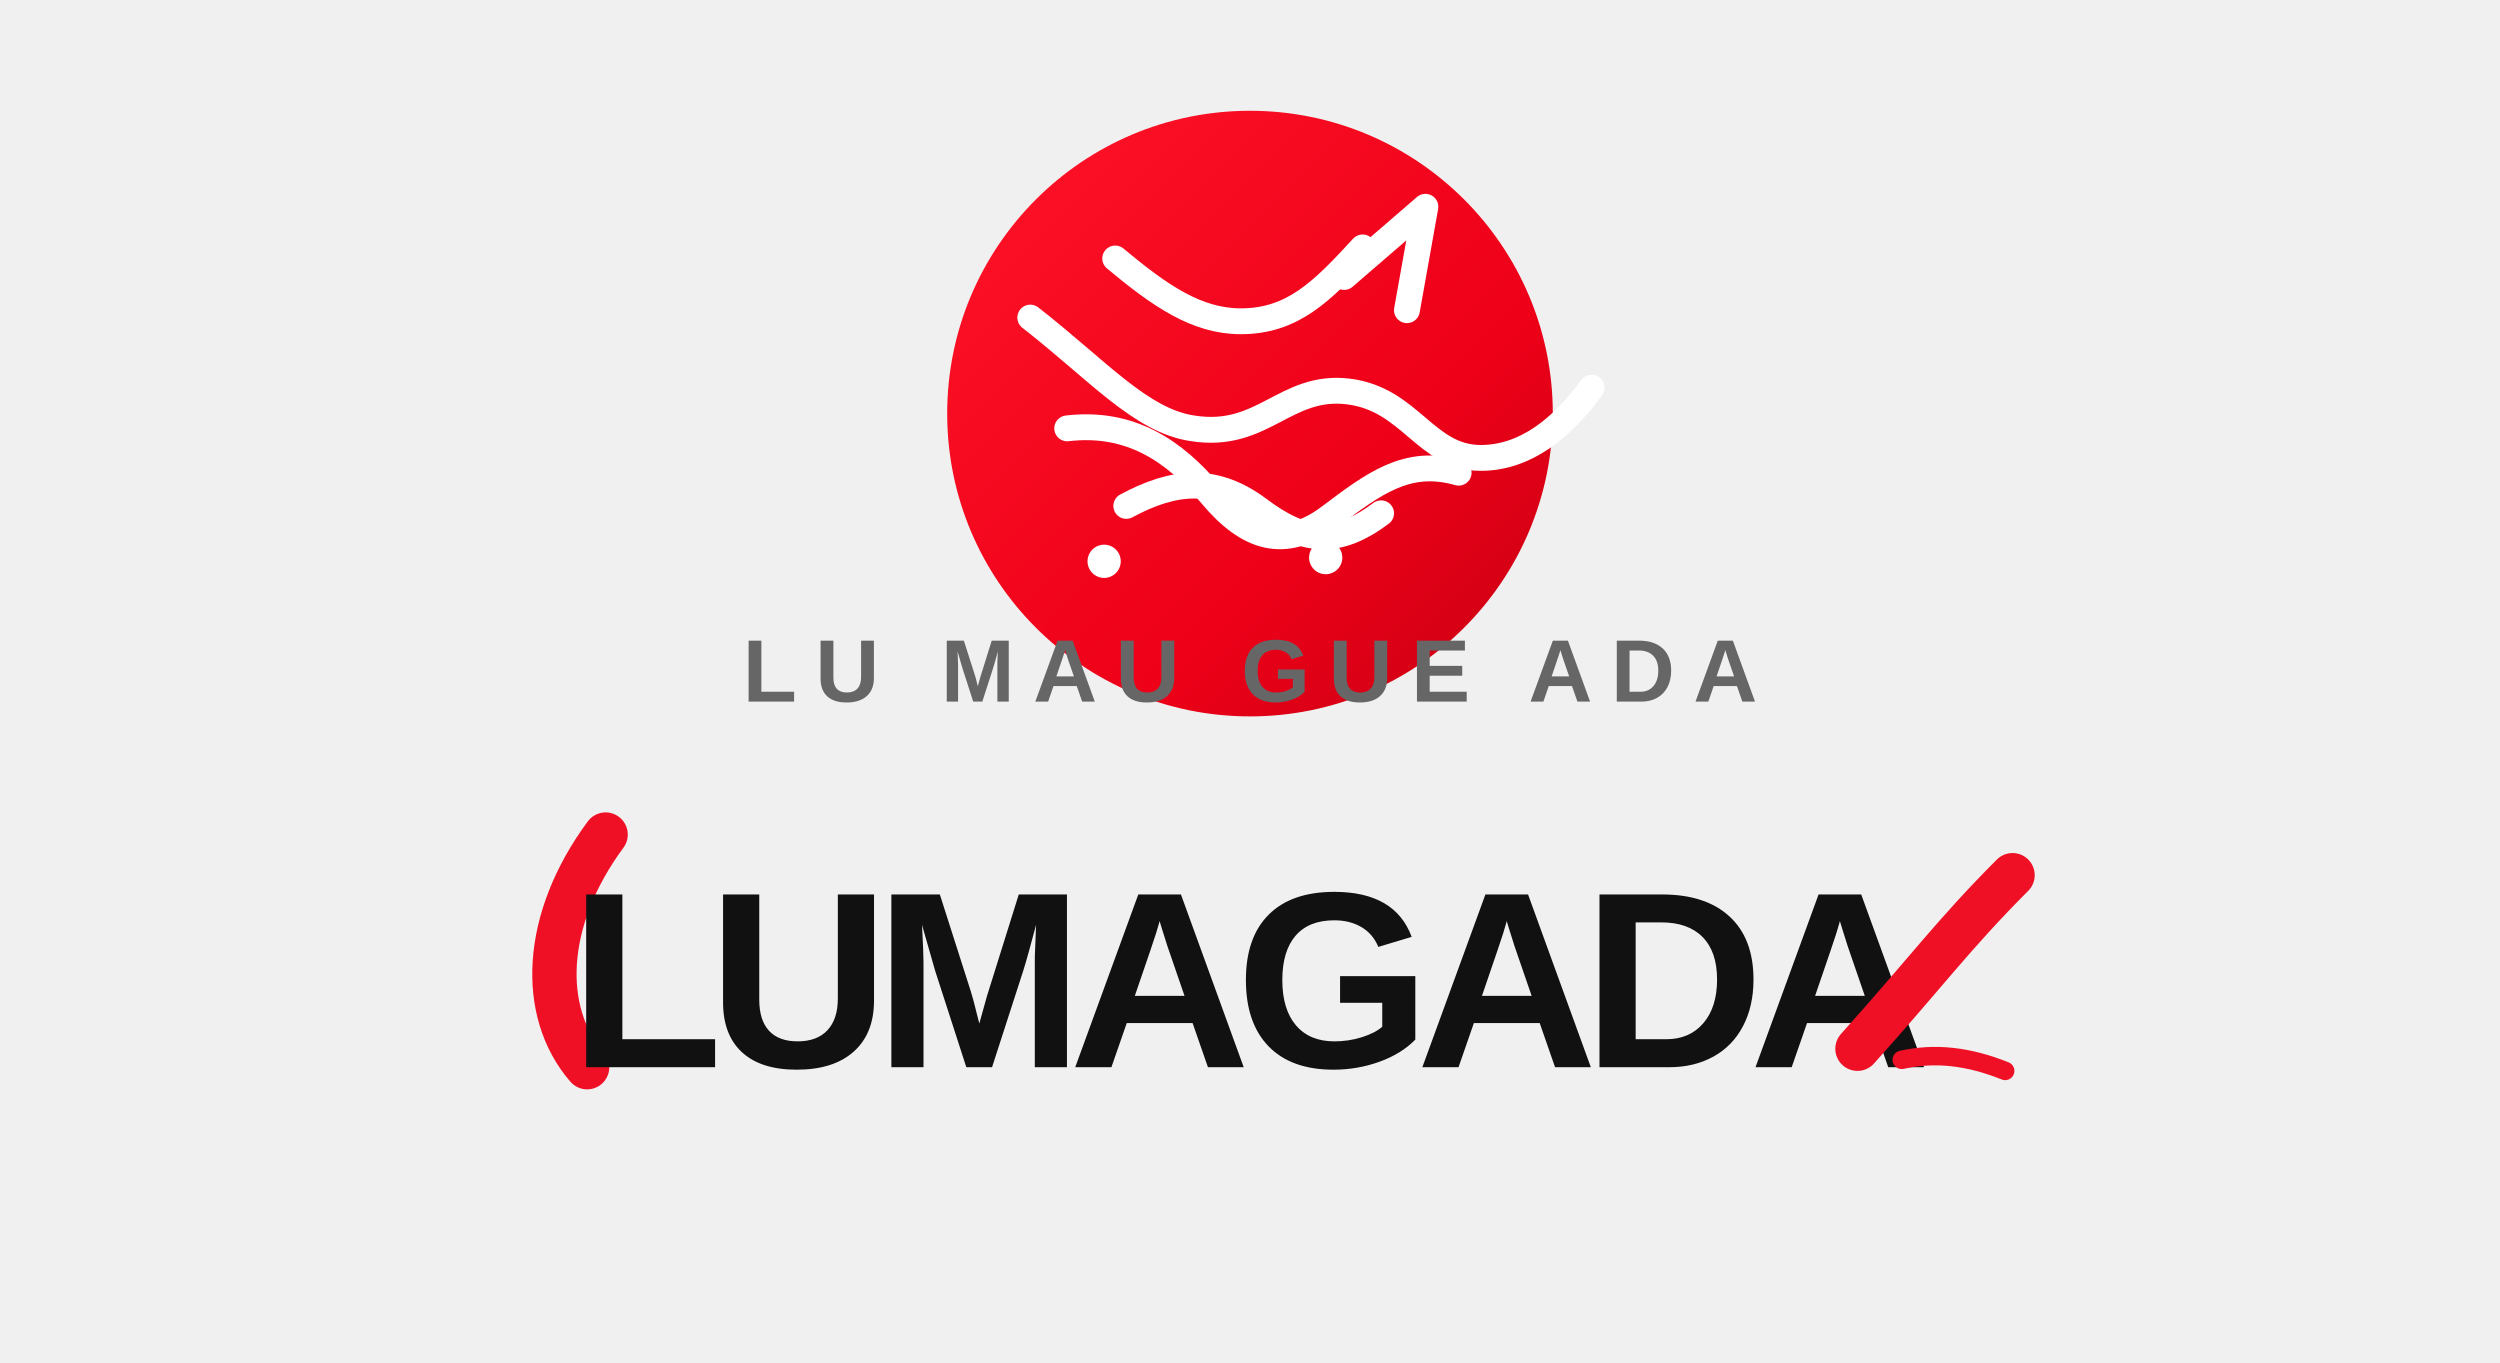
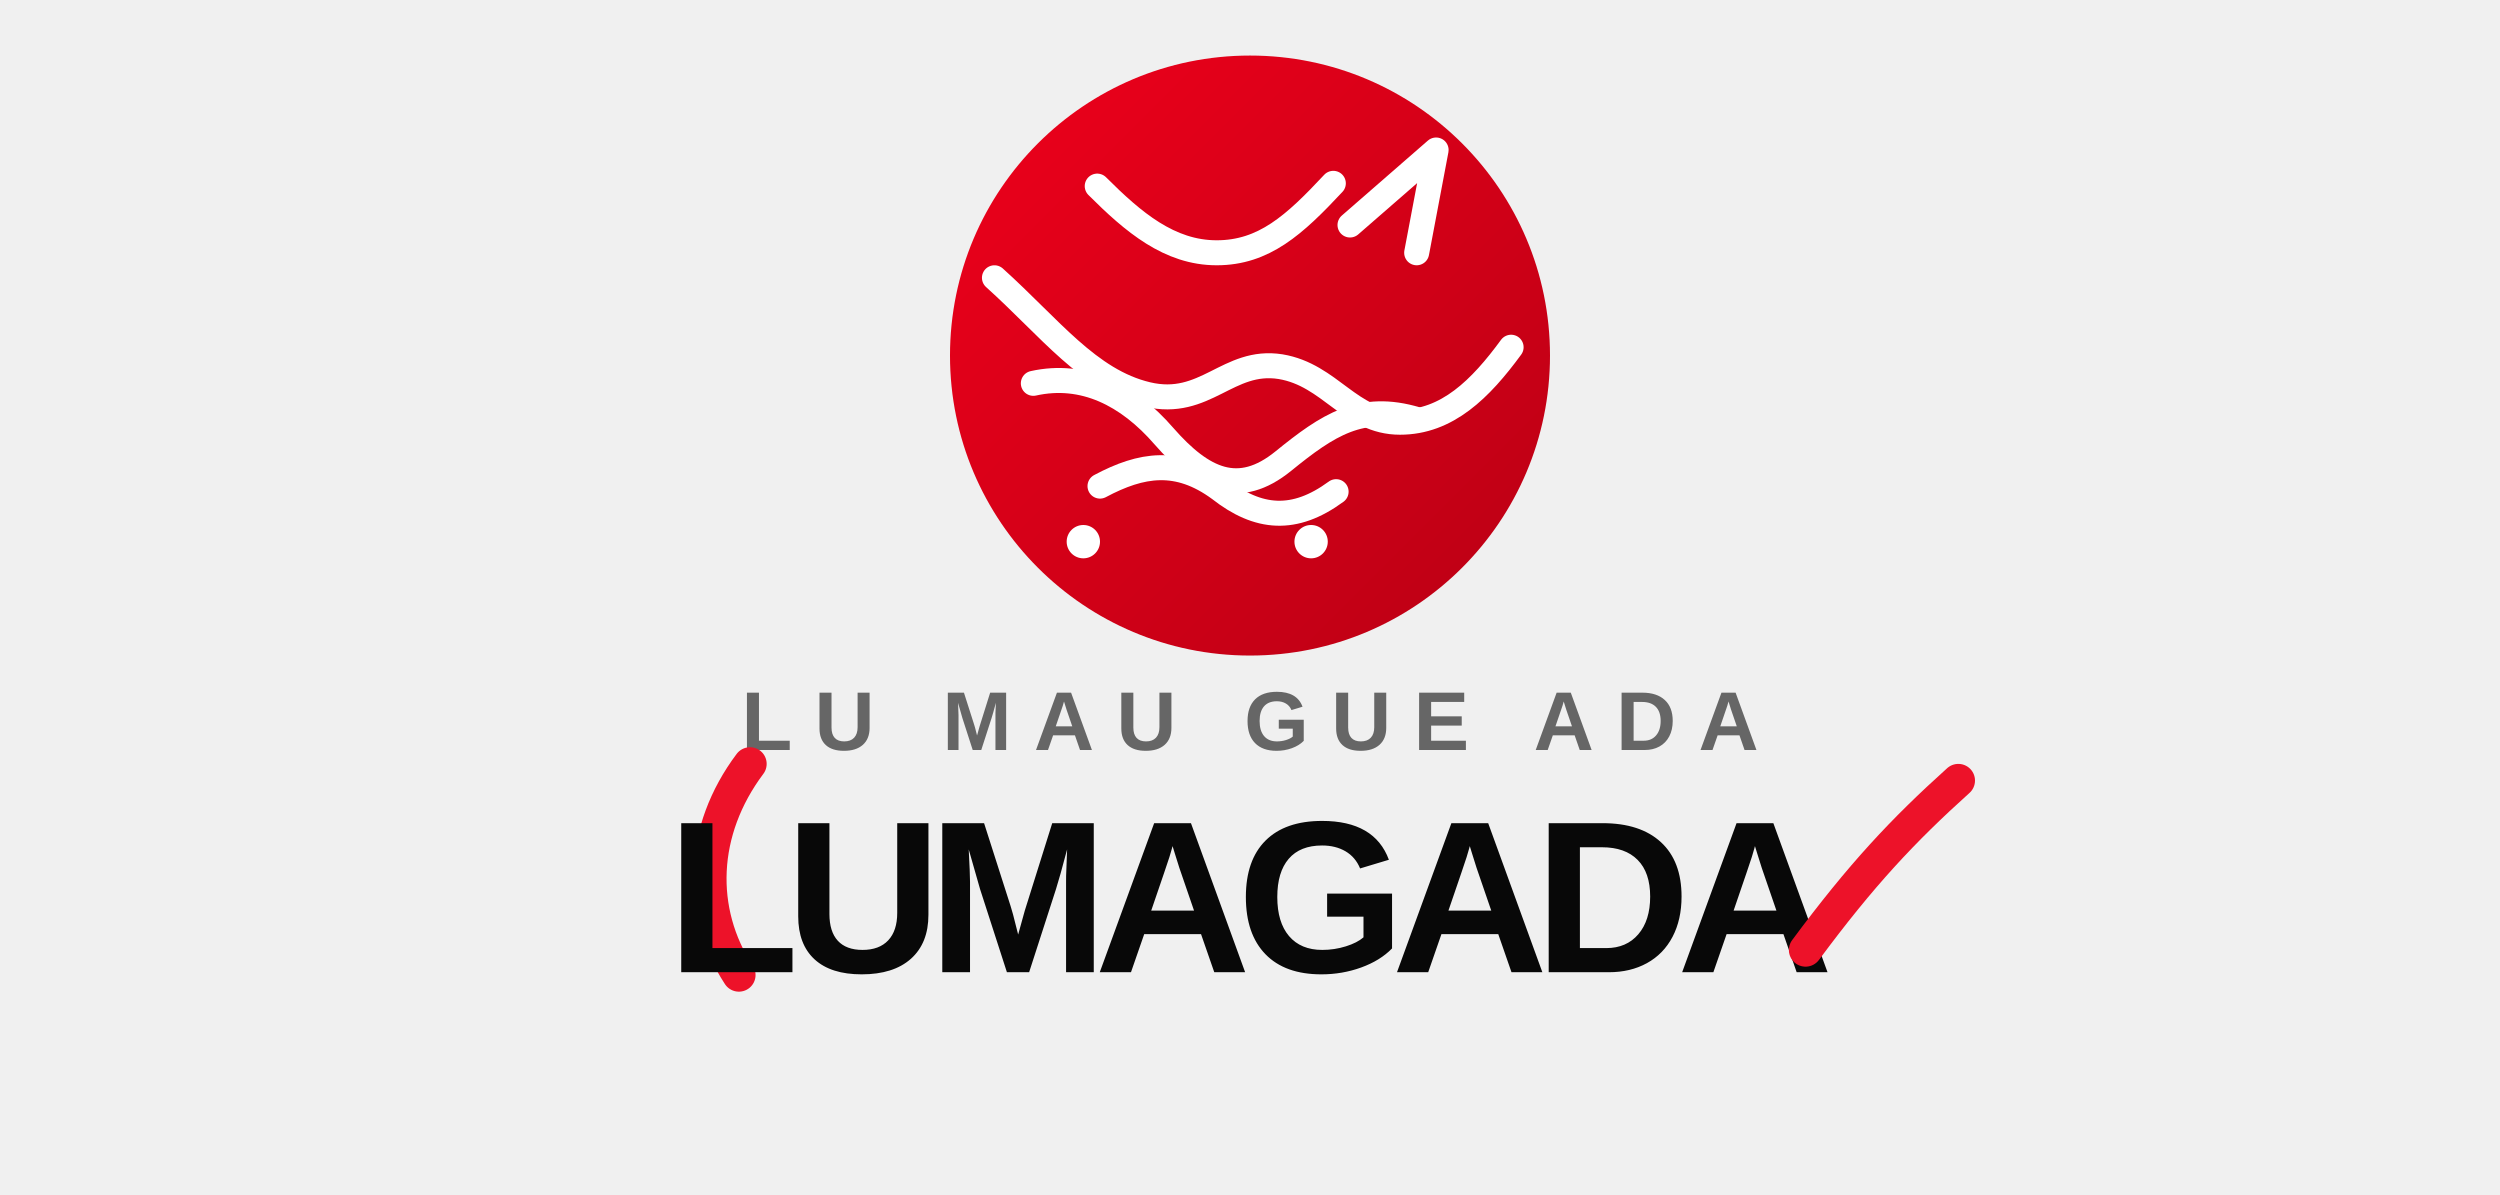
- <svg xmlns="http://www.w3.org/2000/svg" viewBox="0 0 677 369" role="img" aria-labelledby="title desc">
+ <svg xmlns="http://www.w3.org/2000/svg" viewBox="0 0 900 430" role="img" aria-labelledby="title desc">
  <defs>
-     <linearGradient id="red" x1="0" y1="0" x2="1" y2="1">
-       <stop offset="0" stop-color="#ff1428" />
-       <stop offset=".65" stop-color="#ed0018" />
-       <stop offset="1" stop-color="#c50012" />
+     <linearGradient id="orb" x1="0" y1="0" x2="1" y2="1">
+       <stop offset="0" stop-color="#ef001b" />
+       <stop offset="1" stop-color="#b90014" />
    </linearGradient>
  </defs>
-   <g>
-     <circle cx="338.5" cy="112" r="82" fill="url(#red)" />
-     <g fill="none" stroke="#fff" stroke-width="7" stroke-linecap="round" stroke-linejoin="round">
-       <path d="M279 86c18 14 30 28 44 30 19 3 25-12 42-10 17 2 21 18 36 18 12 0 22-8 30-19" />
-       <path d="M289 116c17-2 29 6 39 18 10 12 20 15 32 6 12-9 21-16 35-12" />
-       <path d="M302 70c12 10 22 17 34 17 14 0 22-8 33-20" />
-       <path d="M305 137c13-7 24-8 36 1 12 9 21 10 33 1" />
-       <path d="M364 75l22-19-5 28" />
-       <circle cx="299" cy="152" r="4.5" fill="#fff" stroke="none" />
-       <circle cx="359" cy="151" r="4.5" fill="#fff" stroke="none" />
+   <g transform="translate(450 128)">
+     <circle r="108" fill="url(#orb)" />
+     <g fill="none" stroke="#fff" stroke-width="9" stroke-linecap="round" stroke-linejoin="round">
+       <path d="M-92-28c20 18 34 37 55 42 21 5 29-13 48-10 18 3 25 20 43 20 17 0 29-12 40-27" />
+       <path d="M-78 10c18-4 34 4 47 19 14 16 27 22 43 9 16-13 28-21 48-15" />
+       <path d="M-55-61c13 13 26 24 43 24 17 0 28-10 42-25" />
+       <path d="M-54 47c15-8 28-10 43 1 14 11 27 12 42 1" />
+       <path d="M36-47l31-27-7 37" />
    </g>
+     <circle cx="-60" cy="67" r="6" fill="#fff" />
+     <circle cx="22" cy="67" r="6" fill="#fff" />
  </g>
-   <text x="338.5" y="190" text-anchor="middle" font-family="Arial,Helvetica,sans-serif" font-size="24" font-weight="700" letter-spacing="5" fill="#666">LU MAU GUE ADA</text>
-   <path d="M164 226c-17 23-18 48-5 63" fill="none" stroke="#ef1026" stroke-width="12" stroke-linecap="round" />
-   <text x="338.5" y="289" text-anchor="middle" font-family="Arial,Helvetica,sans-serif" font-size="68" font-weight="900" letter-spacing="-4" fill="#111">LUMAGADA</text>
-   <path d="M503 284c18-20 26-31 42-47" fill="none" stroke="#ef1026" stroke-width="12" stroke-linecap="round" />
-   <path d="M515 287c9-2 18-1 28 3" fill="none" stroke="#ef1026" stroke-width="5" stroke-linecap="round" />
+   <text x="450" y="270" text-anchor="middle" font-family="Arial,Helvetica,sans-serif" font-size="30" font-weight="700" letter-spacing="8" fill="#666">LU MAU GUE ADA</text>
+   <path d="M270 275c-18 24-19 53-4 76" fill="none" stroke="#ed1229" stroke-width="12" stroke-linecap="round" />
+   <text x="450" y="350" text-anchor="middle" font-family="Arial,Helvetica,sans-serif" font-size="78" font-weight="900" letter-spacing="-5" fill="#080808">LUMAGADA</text>
+   <path d="M650 342c20-27 35-43 55-61" fill="none" stroke="#ed1229" stroke-width="12" stroke-linecap="round" />
</svg>
